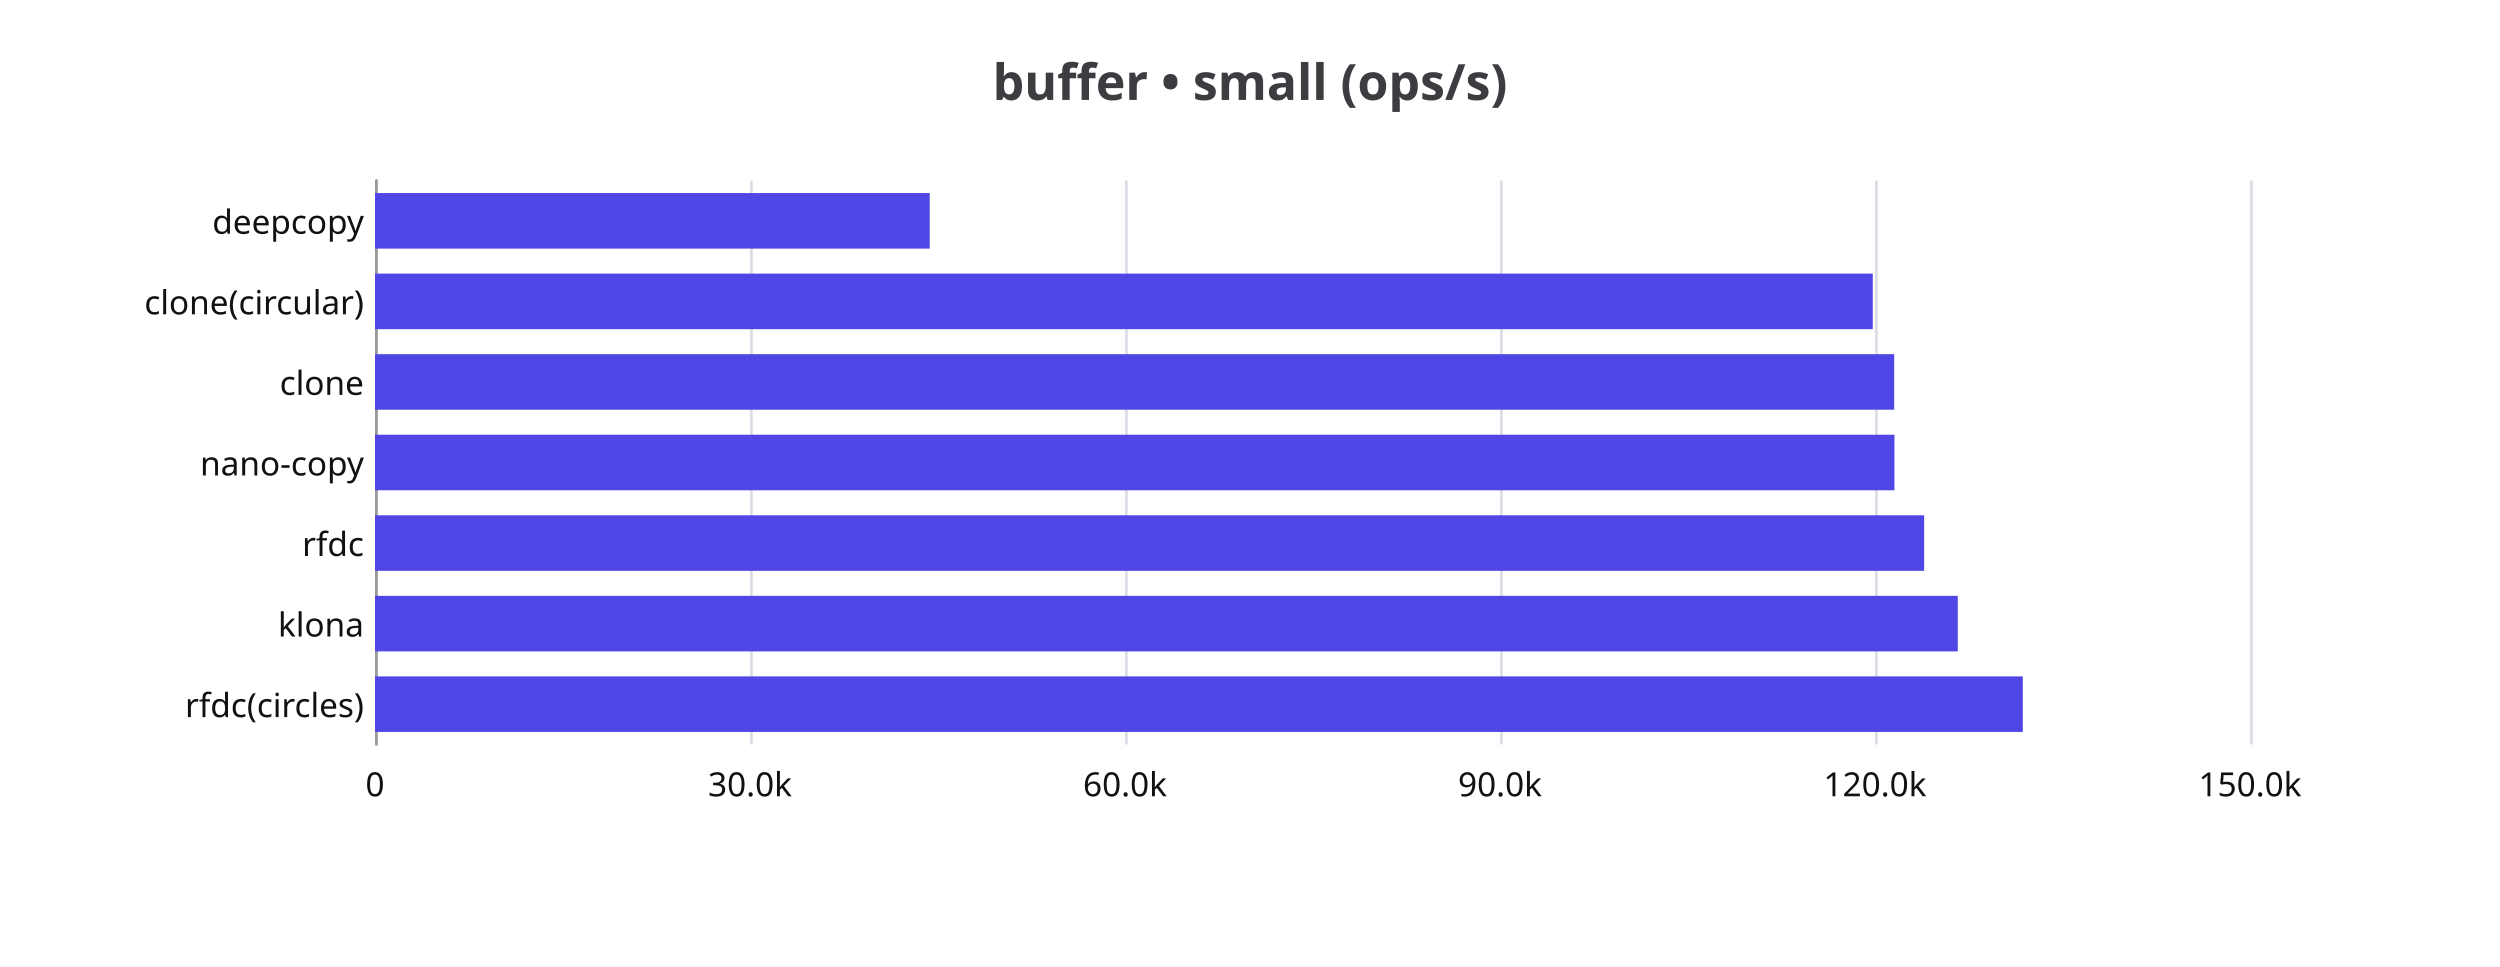
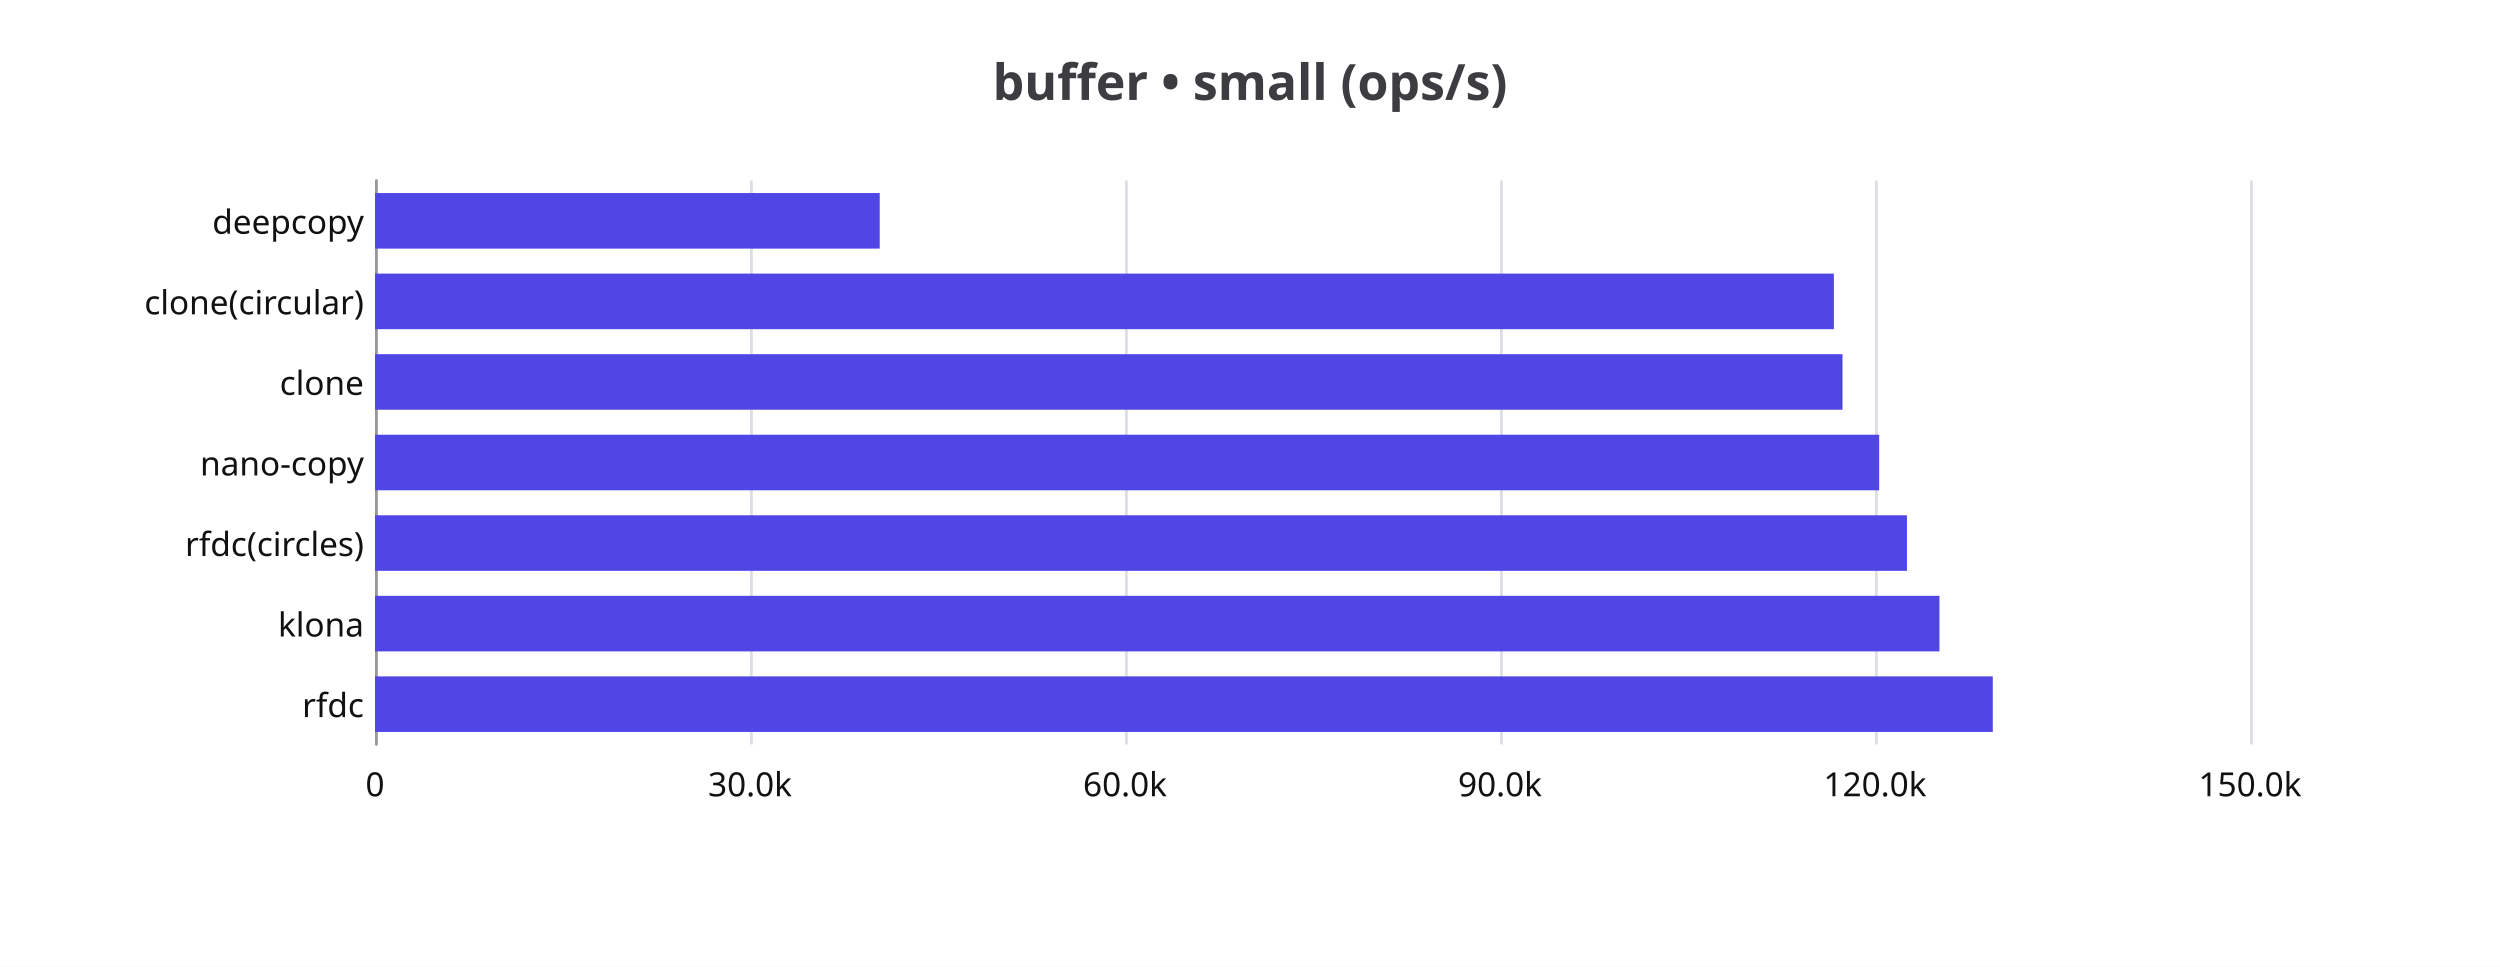
<svg xmlns="http://www.w3.org/2000/svg" width="900" height="348" version="1.1" baseProfile="full" viewBox="0 0 900 348">
  <rect width="900" height="348" x="0" y="0" fill="#ffffff" />
  <path d="M135.5 65L135.5 268" fill="none" pointer-events="visible" stroke="#dbdee4" class="zr12-cls-24" />
  <path d="M270.5 65L270.5 268" fill="none" pointer-events="visible" stroke="#dbdee4" class="zr12-cls-24" />
  <path d="M405.5 65L405.5 268" fill="none" pointer-events="visible" stroke="#dbdee4" class="zr12-cls-24" />
  <path d="M540.5 65L540.5 268" fill="none" pointer-events="visible" stroke="#dbdee4" class="zr12-cls-24" />
  <path d="M675.5 65L675.5 268" fill="none" pointer-events="visible" stroke="#dbdee4" class="zr12-cls-24" />
  <path d="M810.5 65L810.5 268" fill="none" pointer-events="visible" stroke="#dbdee4" class="zr12-cls-24" />
  <path d="M135.5 268L135.5 65" fill="none" pointer-events="visible" stroke="#999" stroke-linecap="round" class="zr12-cls-24" />
-   <text dominant-baseline="central" text-anchor="end" style="font-size:12px;font-family:Microsoft YaHei;" xml:space="preserve" transform="translate(131 253.5)" fill="#111">    rfdc(circles)</text>
+   <text dominant-baseline="central" text-anchor="end" style="font-size:12px;font-family:Microsoft YaHei;" xml:space="preserve" transform="translate(131 253.5)" fill="#111">    rfdc</text>
  <text dominant-baseline="central" text-anchor="end" style="font-size:12px;font-family:Microsoft YaHei;" xml:space="preserve" transform="translate(131 224.5)" fill="#111">    klona</text>
-   <text dominant-baseline="central" text-anchor="end" style="font-size:12px;font-family:Microsoft YaHei;" xml:space="preserve" transform="translate(131 195.5)" fill="#111">    rfdc</text>
+   <text dominant-baseline="central" text-anchor="end" style="font-size:12px;font-family:Microsoft YaHei;" xml:space="preserve" transform="translate(131 195.5)" fill="#111">    rfdc(circles)</text>
  <text dominant-baseline="central" text-anchor="end" style="font-size:12px;font-family:Microsoft YaHei;" xml:space="preserve" transform="translate(131 166.5)" fill="#111">    nano-copy</text>
  <text dominant-baseline="central" text-anchor="end" style="font-size:12px;font-family:Microsoft YaHei;" xml:space="preserve" transform="translate(131 137.5)" fill="#111">    clone</text>
  <text dominant-baseline="central" text-anchor="end" style="font-size:12px;font-family:Microsoft YaHei;" xml:space="preserve" transform="translate(131 108.5)" fill="#111">    clone(circular)</text>
  <text dominant-baseline="central" text-anchor="end" style="font-size:12px;font-family:Microsoft YaHei;" xml:space="preserve" transform="translate(131 79.5)" fill="#111">    deepcopy</text>
  <text dominant-baseline="central" text-anchor="middle" style="font-size:12px;font-family:Microsoft YaHei;" y="6" transform="translate(135 276)" fill="#111">0</text>
  <text dominant-baseline="central" text-anchor="middle" style="font-size:12px;font-family:Microsoft YaHei;" y="6" transform="translate(270 276)" fill="#111">30.0k</text>
  <text dominant-baseline="central" text-anchor="middle" style="font-size:12px;font-family:Microsoft YaHei;" y="6" transform="translate(405 276)" fill="#111">60.0k</text>
  <text dominant-baseline="central" text-anchor="middle" style="font-size:12px;font-family:Microsoft YaHei;" y="6" transform="translate(540 276)" fill="#111">90.0k</text>
  <text dominant-baseline="central" text-anchor="middle" style="font-size:12px;font-family:Microsoft YaHei;" y="6" transform="translate(675 276)" fill="#111">120.0k</text>
  <text dominant-baseline="central" text-anchor="middle" style="font-size:12px;font-family:Microsoft YaHei;" y="6" transform="translate(810 276)" fill="#111">150.0k</text>
-   <path d="M135 243.5l593.2 0l0 20l-593.2 0Z" fill="#4F46E5" ecmeta_series_index="0" ecmeta_data_index="0" ecmeta_ssr_type="chart" class="zr12-cls-25" />
-   <path d="M135 214.5l569.8 0l0 20l-569.8 0Z" fill="#4F46E5" ecmeta_series_index="0" ecmeta_data_index="1" ecmeta_ssr_type="chart" class="zr12-cls-25" />
-   <path d="M135 185.5l557.7 0l0 20l-557.7 0Z" fill="#4F46E5" ecmeta_series_index="0" ecmeta_data_index="2" ecmeta_ssr_type="chart" class="zr12-cls-25" />
-   <path d="M135 156.5l547 0l0 20l-547 0Z" fill="#4F46E5" ecmeta_series_index="0" ecmeta_data_index="3" ecmeta_ssr_type="chart" class="zr12-cls-25" />
-   <path d="M135 127.5l546.9 0l0 20l-546.9 0Z" fill="#4F46E5" ecmeta_series_index="0" ecmeta_data_index="4" ecmeta_ssr_type="chart" class="zr12-cls-25" />
-   <path d="M135 98.5l539.2 0l0 20l-539.2 0Z" fill="#4F46E5" ecmeta_series_index="0" ecmeta_data_index="5" ecmeta_ssr_type="chart" class="zr12-cls-25" />
-   <path d="M135 69.5l199.7 0l0 20l-199.7 0Z" fill="#4F46E5" ecmeta_series_index="0" ecmeta_data_index="6" ecmeta_ssr_type="chart" class="zr12-cls-25" />
+   <path d="M135 243.5l582.4 0l0 20l-582.4 0Z" fill="#4F46E5" ecmeta_series_index="0" ecmeta_data_index="0" ecmeta_ssr_type="chart" class="zr12-cls-25" />
+   <path d="M135 214.5l563.2 0l0 20l-563.2 0Z" fill="#4F46E5" ecmeta_series_index="0" ecmeta_data_index="1" ecmeta_ssr_type="chart" class="zr12-cls-25" />
+   <path d="M135 185.5l551.5 0l0 20l-551.5 0Z" fill="#4F46E5" ecmeta_series_index="0" ecmeta_data_index="2" ecmeta_ssr_type="chart" class="zr12-cls-25" />
+   <path d="M135 156.5l541.5 0l0 20l-541.5 0Z" fill="#4F46E5" ecmeta_series_index="0" ecmeta_data_index="3" ecmeta_ssr_type="chart" class="zr12-cls-25" />
+   <path d="M135 127.5l528.3 0l0 20l-528.3 0Z" fill="#4F46E5" ecmeta_series_index="0" ecmeta_data_index="4" ecmeta_ssr_type="chart" class="zr12-cls-25" />
+   <path d="M135 98.5l525.2 0l0 20l-525.2 0Z" fill="#4F46E5" ecmeta_series_index="0" ecmeta_data_index="5" ecmeta_ssr_type="chart" class="zr12-cls-25" />
+   <path d="M135 69.5l181.7 0l0 20l-181.7 0Z" fill="#4F46E5" ecmeta_series_index="0" ecmeta_data_index="6" ecmeta_ssr_type="chart" class="zr12-cls-25" />
  <path d="M-93.2 -5l186.4 0l0 28l-186.4 0Z" transform="translate(450 20)" fill="rgb(0,0,0)" fill-opacity="0" stroke="#3c3c41" stroke-width="0" class="zr12-cls-24" />
  <text dominant-baseline="central" text-anchor="middle" style="font-size:18px;font-family:Microsoft YaHei;font-weight:bold;" xml:space="preserve" y="9" transform="translate(450 20)" fill="#3c3c41">buffer • small (ops/s)</text>
  <style>
.zr12-cls-24:hover {
pointer-events:none;
}
.zr12-cls-25:hover {
cursor:pointer;
fill:rgba(86,77,251,1);
}



</style>
</svg>
